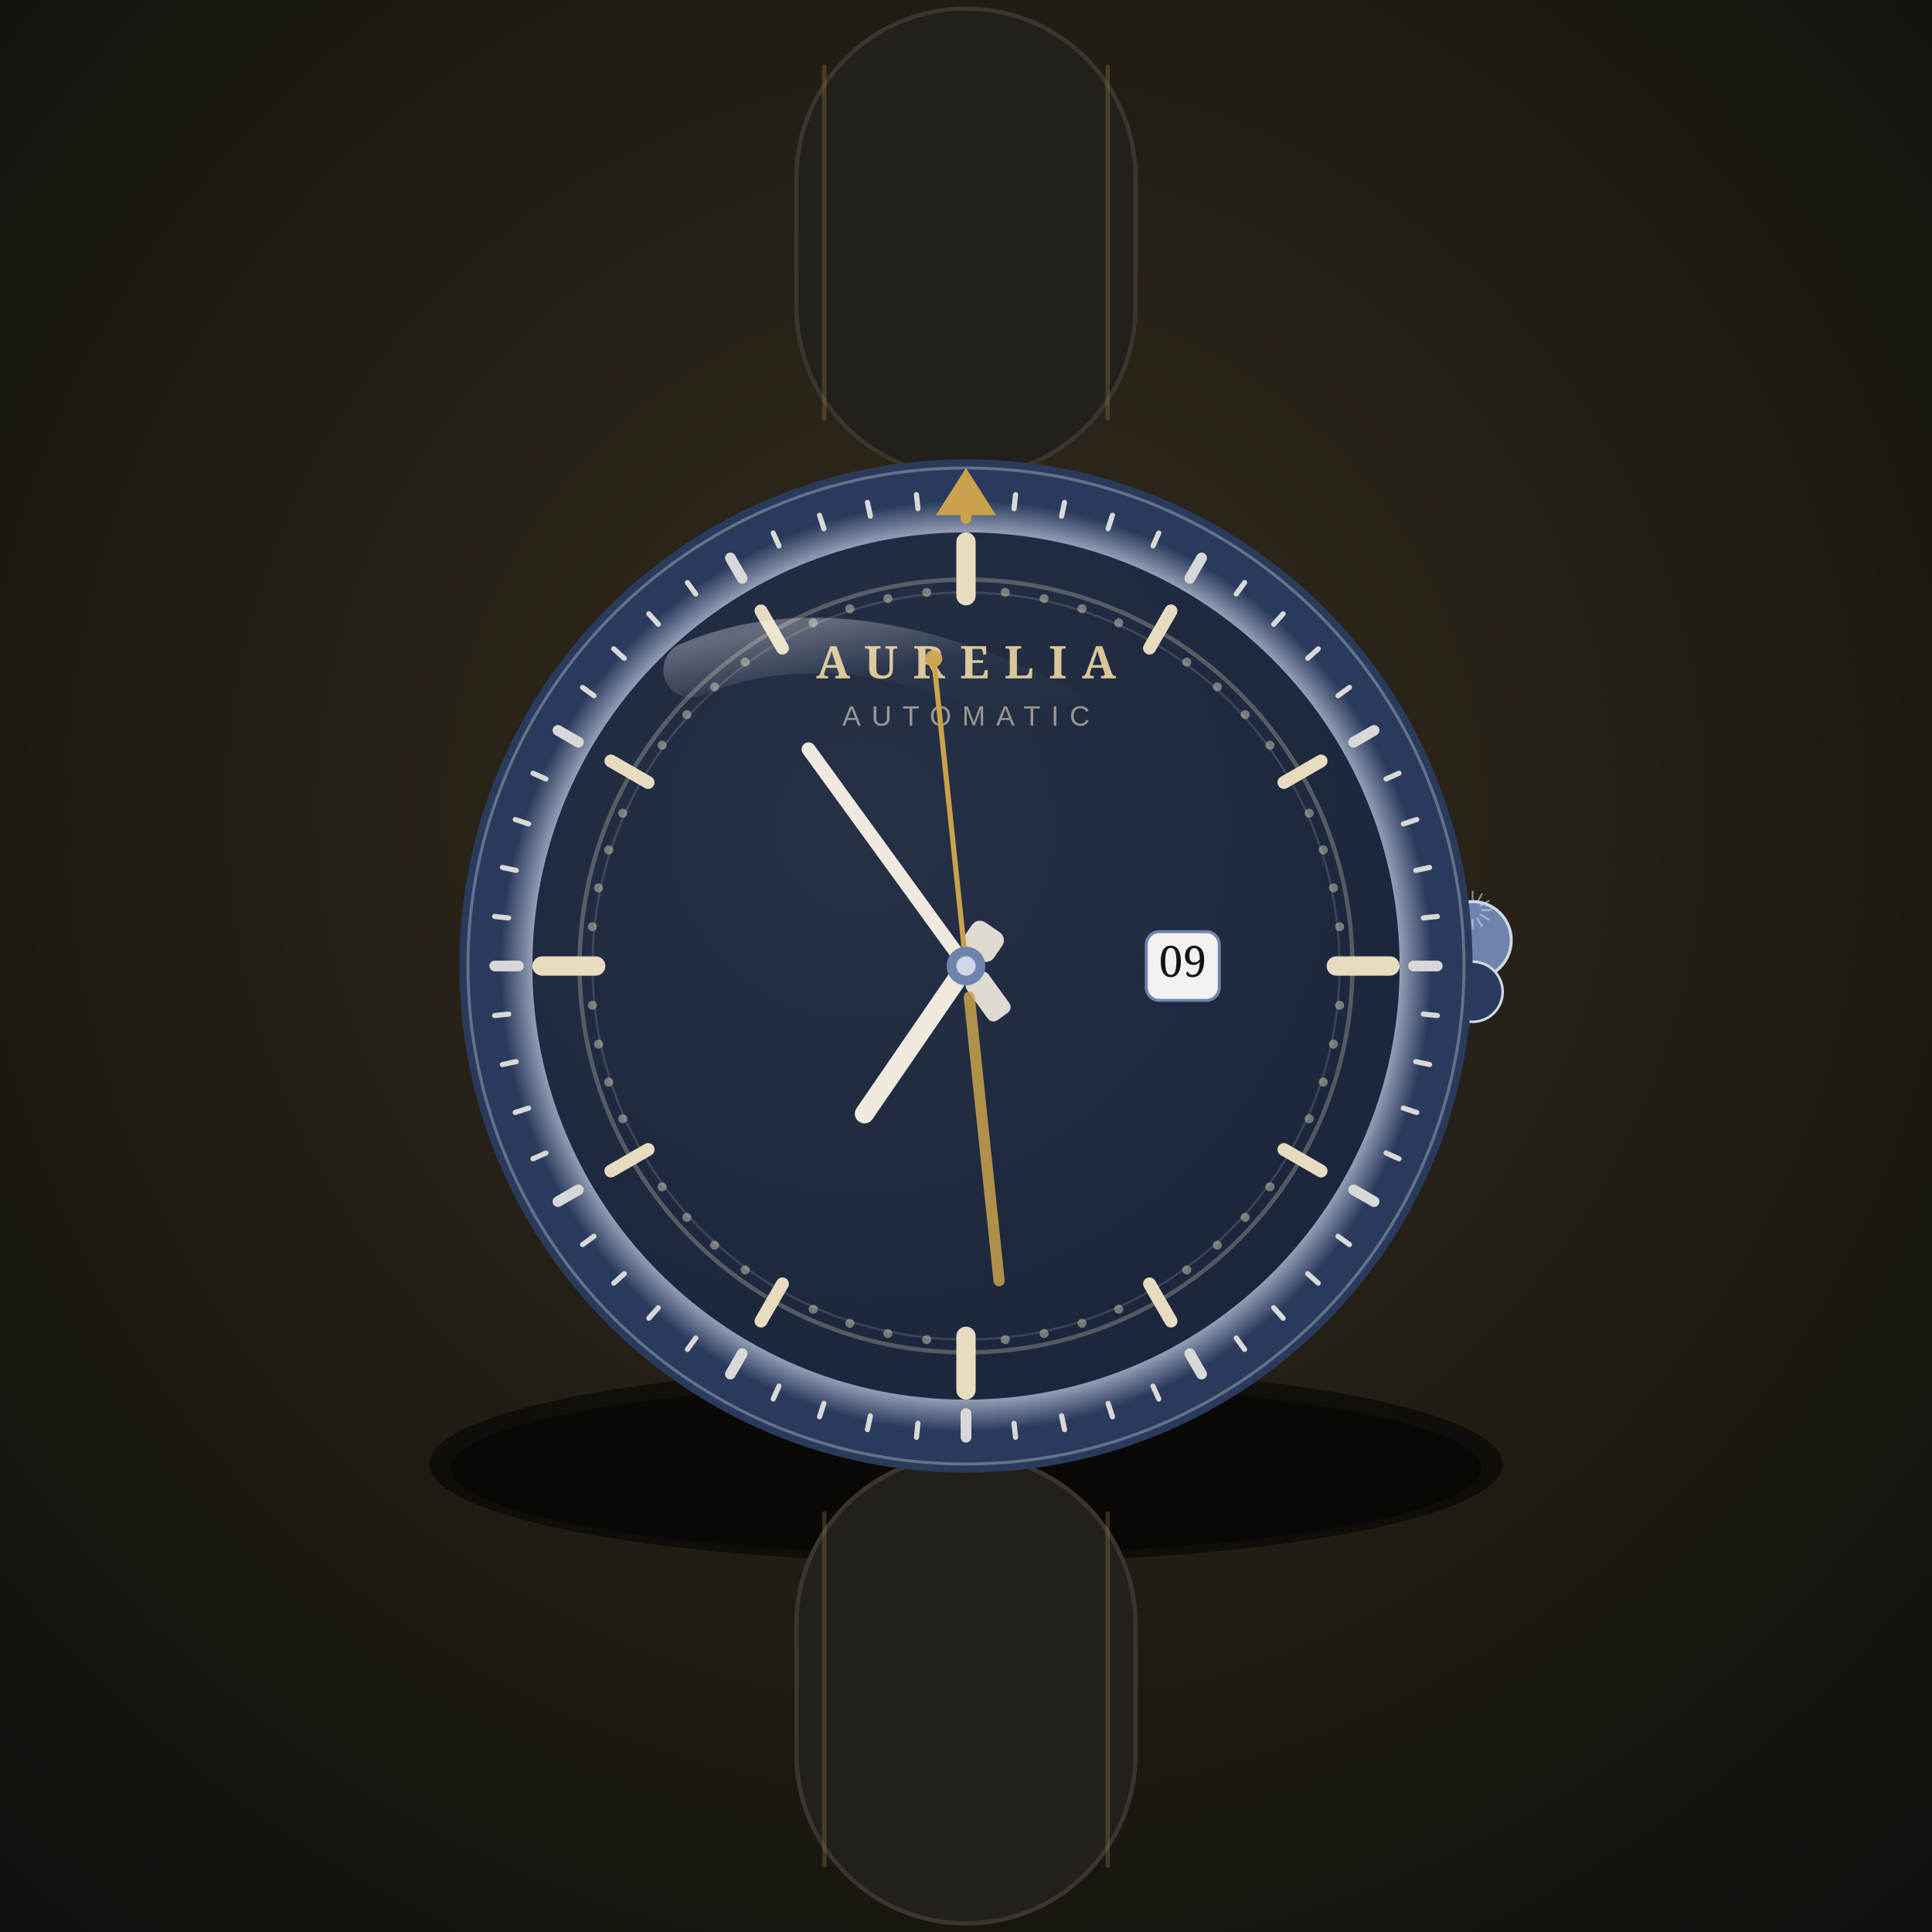
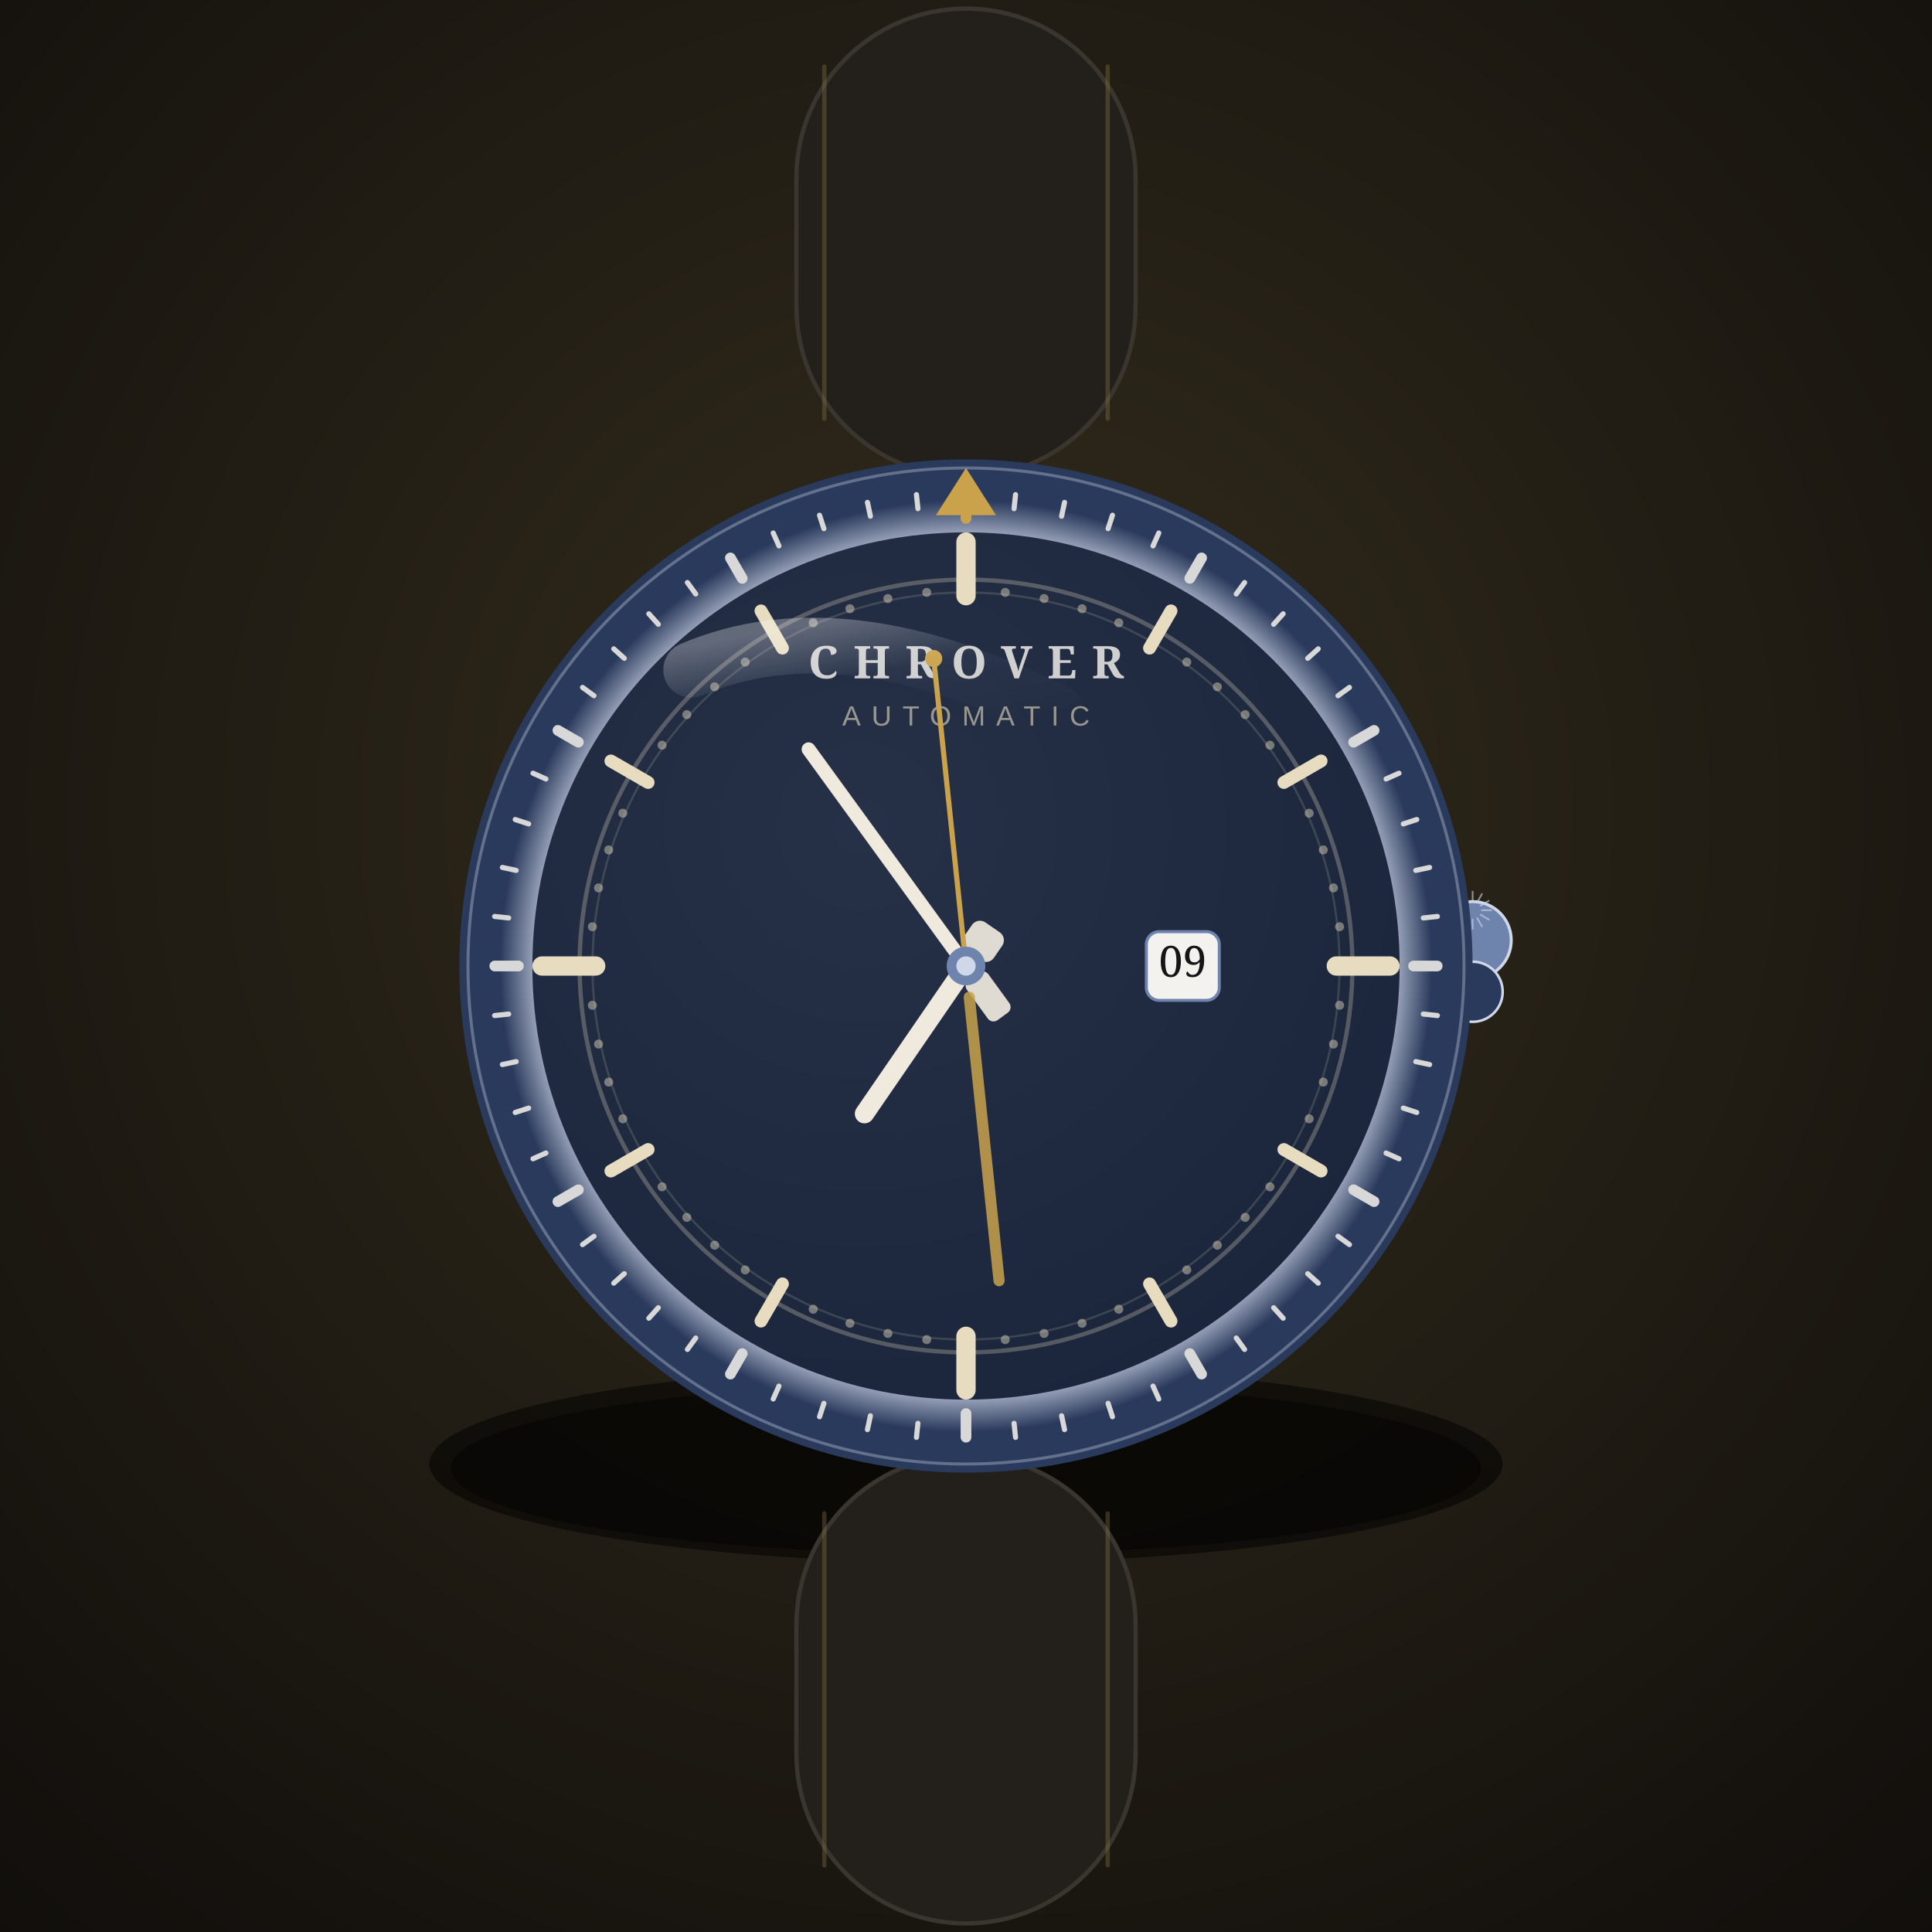
<svg xmlns="http://www.w3.org/2000/svg" width="900" height="900" viewBox="0 0 900 900" font-family="Arial, sans-serif">
  <defs>
    <radialGradient id="bg0" cx="0.5" cy="0.42" r="0.95">
      <stop offset="0%" stop-color="hsl(42 28% 16%)" />
      <stop offset="70%" stop-color="#15120e" />
      <stop offset="100%" stop-color="#0a0908" />
    </radialGradient>
    <linearGradient id="case0" x1="0" y1="0" x2="1" y2="1">
      <stop offset="0%" stop-color="#cfd7e8" />
      <stop offset="45%" stop-color="#2a3a5c" stop-opacity="0.9" />
      <stop offset="100%" stop-color="#cfd7e8" />
    </linearGradient>
    <radialGradient id="dial0" cx="0.38" cy="0.34" r="0.9">
      <stop offset="0%" stop-color="#263148" />
      <stop offset="100%" stop-color="#18233a" />
    </radialGradient>
    <radialGradient id="caseRim0" cx="0.5" cy="0.5" r="0.5">
      <stop offset="82%" stop-color="#cfd7e8" />
      <stop offset="92%" stop-color="#2a3a5c" />
      <stop offset="100%" stop-color="#2a3a5c" />
    </radialGradient>
    <linearGradient id="glass0" x1="0" y1="0" x2="1" y2="1">
      <stop offset="0%" stop-color="#fff" stop-opacity="0.32" />
      <stop offset="45%" stop-color="#fff" stop-opacity="0.04" />
      <stop offset="100%" stop-color="#fff" stop-opacity="0" />
    </linearGradient>
  </defs>
  <rect width="900" height="900" fill="url(#bg0)" />
  <ellipse cx="450" cy="682" rx="250" ry="46" fill="#000" opacity="0.5" />
  <ellipse cx="450" cy="684" rx="240" ry="40" fill="#000" opacity="0.4" />
  <g transform="scale(1) translate(0 0)">
    <rect x="371" y="4" width="158" height="218" rx="79" fill="#23201c" stroke="#3a352e" stroke-width="2" />
    <rect x="383" y="30" width="2" height="166" rx="1" fill="#8a7744" opacity="0.35" />
    <rect x="515" y="30" width="2" height="166" rx="1" fill="#8a7744" opacity="0.35" />
    <rect x="371" y="678" width="158" height="218" rx="79" fill="#23201c" stroke="#3a352e" stroke-width="2" />
    <rect x="383" y="704" width="2" height="166" rx="1" fill="#8a7744" opacity="0.35" />
    <rect x="515" y="704" width="2" height="166" rx="1" fill="#8a7744" opacity="0.35" />
    <rect x="652" y="438" width="22" height="24" rx="5" fill="#2a3a5c" stroke="#cfd7e8" stroke-width="1" />
    <circle cx="686" cy="438" r="18" fill="#6f84ad" stroke="#cfd7e8" stroke-width="1.4" />
    <circle cx="686" cy="462" r="14" fill="#2a3a5c" stroke="#cfd7e8" stroke-width="1.2" />
    <g fill="#6f84ad" stroke="#cfd7e8" stroke-opacity="0.6" stroke-width="0.8">
      <path d="M 690 424 L 695 424" />
      <path d="M 689.464 426 L 693.794 428.5" />
      <path d="M 688 427.464 L 690.5 431.794" />
      <path d="M 686 428 L 686 433" />
      <path d="M 684 427.464 L 681.5 431.794" />
      <path d="M 682.536 426 L 678.206 428.5" />
      <path d="M 682 424 L 677 424" />
      <path d="M 682.536 422 L 678.206 419.5" />
      <path d="M 684 420.536 L 681.5 416.206" />
      <path d="M 686 420 L 686 415" />
      <path d="M 688 420.536 L 690.5 416.206" />
      <path d="M 689.464 422 L 693.794 419.5" />
    </g>
    <circle cx="450" cy="450" r="236" fill="url(#caseRim0)" />
    <circle cx="450" cy="450" r="224" fill="none" stroke="#2a3a5c" stroke-width="3" />
    <circle cx="450" cy="450" r="202" fill="url(#dial0)" />
    <g>
      <path d="M 436 240 L 464 240 L 450 218 Z" fill="#c9a24b" />
      <g transform="rotate(0 450 450)">
        <rect x="447.5" y="228" width="5" height="16" rx="2.5" fill="#c9a24b" />
      </g>
      <g transform="rotate(6 450 450)">
        <rect x="448.8" y="228" width="2.4" height="9" rx="1.2" fill="#d8d8d8" />
      </g>
      <g transform="rotate(12 450 450)">
        <rect x="448.8" y="228" width="2.4" height="9" rx="1.2" fill="#d8d8d8" />
      </g>
      <g transform="rotate(18 450 450)">
        <rect x="448.8" y="228" width="2.4" height="9" rx="1.2" fill="#d8d8d8" />
      </g>
      <g transform="rotate(24 450 450)">
        <rect x="448.8" y="228" width="2.4" height="9" rx="1.2" fill="#d8d8d8" />
      </g>
      <g transform="rotate(30 450 450)">
        <rect x="447.5" y="228" width="5" height="16" rx="2.5" fill="#d8d8d8" />
      </g>
      <g transform="rotate(36 450 450)">
        <rect x="448.8" y="228" width="2.4" height="9" rx="1.2" fill="#d8d8d8" />
      </g>
      <g transform="rotate(42 450 450)">
        <rect x="448.8" y="228" width="2.4" height="9" rx="1.2" fill="#d8d8d8" />
      </g>
      <g transform="rotate(48 450 450)">
        <rect x="448.8" y="228" width="2.4" height="9" rx="1.2" fill="#d8d8d8" />
      </g>
      <g transform="rotate(54 450 450)">
        <rect x="448.8" y="228" width="2.4" height="9" rx="1.2" fill="#d8d8d8" />
      </g>
      <g transform="rotate(60 450 450)">
        <rect x="447.5" y="228" width="5" height="16" rx="2.5" fill="#d8d8d8" />
      </g>
      <g transform="rotate(66 450 450)">
        <rect x="448.8" y="228" width="2.4" height="9" rx="1.2" fill="#d8d8d8" />
      </g>
      <g transform="rotate(72 450 450)">
        <rect x="448.8" y="228" width="2.4" height="9" rx="1.2" fill="#d8d8d8" />
      </g>
      <g transform="rotate(78 450 450)">
        <rect x="448.8" y="228" width="2.4" height="9" rx="1.2" fill="#d8d8d8" />
      </g>
      <g transform="rotate(84 450 450)">
        <rect x="448.8" y="228" width="2.4" height="9" rx="1.2" fill="#d8d8d8" />
      </g>
      <g transform="rotate(90 450 450)">
        <rect x="447.5" y="228" width="5" height="16" rx="2.5" fill="#d8d8d8" />
      </g>
      <g transform="rotate(96 450 450)">
        <rect x="448.8" y="228" width="2.4" height="9" rx="1.2" fill="#d8d8d8" />
      </g>
      <g transform="rotate(102 450 450)">
        <rect x="448.8" y="228" width="2.4" height="9" rx="1.2" fill="#d8d8d8" />
      </g>
      <g transform="rotate(108 450 450)">
        <rect x="448.8" y="228" width="2.4" height="9" rx="1.2" fill="#d8d8d8" />
      </g>
      <g transform="rotate(114 450 450)">
        <rect x="448.8" y="228" width="2.4" height="9" rx="1.2" fill="#d8d8d8" />
      </g>
      <g transform="rotate(120 450 450)">
        <rect x="447.5" y="228" width="5" height="16" rx="2.5" fill="#d8d8d8" />
      </g>
      <g transform="rotate(126 450 450)">
        <rect x="448.8" y="228" width="2.4" height="9" rx="1.2" fill="#d8d8d8" />
      </g>
      <g transform="rotate(132 450 450)">
        <rect x="448.8" y="228" width="2.4" height="9" rx="1.2" fill="#d8d8d8" />
      </g>
      <g transform="rotate(138 450 450)">
        <rect x="448.8" y="228" width="2.4" height="9" rx="1.2" fill="#d8d8d8" />
      </g>
      <g transform="rotate(144 450 450)">
        <rect x="448.8" y="228" width="2.4" height="9" rx="1.2" fill="#d8d8d8" />
      </g>
      <g transform="rotate(150 450 450)">
        <rect x="447.5" y="228" width="5" height="16" rx="2.5" fill="#d8d8d8" />
      </g>
      <g transform="rotate(156 450 450)">
        <rect x="448.8" y="228" width="2.4" height="9" rx="1.2" fill="#d8d8d8" />
      </g>
      <g transform="rotate(162 450 450)">
        <rect x="448.8" y="228" width="2.4" height="9" rx="1.2" fill="#d8d8d8" />
      </g>
      <g transform="rotate(168 450 450)">
        <rect x="448.8" y="228" width="2.4" height="9" rx="1.2" fill="#d8d8d8" />
      </g>
      <g transform="rotate(174 450 450)">
        <rect x="448.8" y="228" width="2.4" height="9" rx="1.2" fill="#d8d8d8" />
      </g>
      <g transform="rotate(180 450 450)">
        <rect x="447.5" y="228" width="5" height="16" rx="2.5" fill="#d8d8d8" />
      </g>
      <g transform="rotate(186 450 450)">
        <rect x="448.8" y="228" width="2.4" height="9" rx="1.2" fill="#d8d8d8" />
      </g>
      <g transform="rotate(192 450 450)">
        <rect x="448.8" y="228" width="2.4" height="9" rx="1.2" fill="#d8d8d8" />
      </g>
      <g transform="rotate(198 450 450)">
        <rect x="448.8" y="228" width="2.4" height="9" rx="1.2" fill="#d8d8d8" />
      </g>
      <g transform="rotate(204 450 450)">
        <rect x="448.8" y="228" width="2.4" height="9" rx="1.2" fill="#d8d8d8" />
      </g>
      <g transform="rotate(210 450 450)">
        <rect x="447.5" y="228" width="5" height="16" rx="2.5" fill="#d8d8d8" />
      </g>
      <g transform="rotate(216 450 450)">
        <rect x="448.8" y="228" width="2.4" height="9" rx="1.2" fill="#d8d8d8" />
      </g>
      <g transform="rotate(222 450 450)">
        <rect x="448.8" y="228" width="2.4" height="9" rx="1.2" fill="#d8d8d8" />
      </g>
      <g transform="rotate(228 450 450)">
        <rect x="448.8" y="228" width="2.4" height="9" rx="1.2" fill="#d8d8d8" />
      </g>
      <g transform="rotate(234 450 450)">
        <rect x="448.8" y="228" width="2.4" height="9" rx="1.2" fill="#d8d8d8" />
      </g>
      <g transform="rotate(240 450 450)">
        <rect x="447.5" y="228" width="5" height="16" rx="2.5" fill="#d8d8d8" />
      </g>
      <g transform="rotate(246 450 450)">
        <rect x="448.8" y="228" width="2.4" height="9" rx="1.2" fill="#d8d8d8" />
      </g>
      <g transform="rotate(252 450 450)">
        <rect x="448.8" y="228" width="2.4" height="9" rx="1.2" fill="#d8d8d8" />
      </g>
      <g transform="rotate(258 450 450)">
        <rect x="448.8" y="228" width="2.4" height="9" rx="1.2" fill="#d8d8d8" />
      </g>
      <g transform="rotate(264 450 450)">
        <rect x="448.8" y="228" width="2.4" height="9" rx="1.2" fill="#d8d8d8" />
      </g>
      <g transform="rotate(270 450 450)">
        <rect x="447.5" y="228" width="5" height="16" rx="2.5" fill="#d8d8d8" />
      </g>
      <g transform="rotate(276 450 450)">
        <rect x="448.8" y="228" width="2.4" height="9" rx="1.2" fill="#d8d8d8" />
      </g>
      <g transform="rotate(282 450 450)">
        <rect x="448.8" y="228" width="2.4" height="9" rx="1.2" fill="#d8d8d8" />
      </g>
      <g transform="rotate(288 450 450)">
        <rect x="448.8" y="228" width="2.4" height="9" rx="1.2" fill="#d8d8d8" />
      </g>
      <g transform="rotate(294 450 450)">
        <rect x="448.8" y="228" width="2.4" height="9" rx="1.2" fill="#d8d8d8" />
      </g>
      <g transform="rotate(300 450 450)">
        <rect x="447.5" y="228" width="5" height="16" rx="2.5" fill="#d8d8d8" />
      </g>
      <g transform="rotate(306 450 450)">
        <rect x="448.8" y="228" width="2.4" height="9" rx="1.2" fill="#d8d8d8" />
      </g>
      <g transform="rotate(312 450 450)">
        <rect x="448.8" y="228" width="2.4" height="9" rx="1.2" fill="#d8d8d8" />
      </g>
      <g transform="rotate(318 450 450)">
        <rect x="448.8" y="228" width="2.4" height="9" rx="1.2" fill="#d8d8d8" />
      </g>
      <g transform="rotate(324 450 450)">
        <rect x="448.8" y="228" width="2.4" height="9" rx="1.2" fill="#d8d8d8" />
      </g>
      <g transform="rotate(330 450 450)">
        <rect x="447.5" y="228" width="5" height="16" rx="2.5" fill="#d8d8d8" />
      </g>
      <g transform="rotate(336 450 450)">
        <rect x="448.8" y="228" width="2.4" height="9" rx="1.2" fill="#d8d8d8" />
      </g>
      <g transform="rotate(342 450 450)">
        <rect x="448.8" y="228" width="2.4" height="9" rx="1.2" fill="#d8d8d8" />
      </g>
      <g transform="rotate(348 450 450)">
        <rect x="448.8" y="228" width="2.4" height="9" rx="1.2" fill="#d8d8d8" />
      </g>
      <g transform="rotate(354 450 450)">
        <rect x="448.8" y="228" width="2.4" height="9" rx="1.2" fill="#d8d8d8" />
      </g>
    </g>
    <circle cx="450" cy="450" r="180" fill="none" stroke="rgba(232,220,192,0.28)" stroke-width="2" />
    <circle cx="450" cy="450" r="174" fill="none" stroke="rgba(232,220,192,0.16)" stroke-width="1" />
    <g transform="rotate(6 450 450)">
      <circle cx="450" cy="275" r="2.1" fill="rgba(232,220,192,0.45)" />
    </g>
    <g transform="rotate(12 450 450)">
      <circle cx="450" cy="275" r="2.1" fill="rgba(232,220,192,0.45)" />
    </g>
    <g transform="rotate(18 450 450)">
      <circle cx="450" cy="275" r="2.1" fill="rgba(232,220,192,0.45)" />
    </g>
    <g transform="rotate(24 450 450)">
      <circle cx="450" cy="275" r="2.1" fill="rgba(232,220,192,0.45)" />
    </g>
    <g transform="rotate(36 450 450)">
      <circle cx="450" cy="275" r="2.1" fill="rgba(232,220,192,0.45)" />
    </g>
    <g transform="rotate(42 450 450)">
      <circle cx="450" cy="275" r="2.1" fill="rgba(232,220,192,0.45)" />
    </g>
    <g transform="rotate(48 450 450)">
      <circle cx="450" cy="275" r="2.1" fill="rgba(232,220,192,0.45)" />
    </g>
    <g transform="rotate(54 450 450)">
      <circle cx="450" cy="275" r="2.1" fill="rgba(232,220,192,0.45)" />
    </g>
    <g transform="rotate(66 450 450)">
      <circle cx="450" cy="275" r="2.1" fill="rgba(232,220,192,0.45)" />
    </g>
    <g transform="rotate(72 450 450)">
      <circle cx="450" cy="275" r="2.1" fill="rgba(232,220,192,0.45)" />
    </g>
    <g transform="rotate(78 450 450)">
      <circle cx="450" cy="275" r="2.1" fill="rgba(232,220,192,0.45)" />
    </g>
    <g transform="rotate(84 450 450)">
      <circle cx="450" cy="275" r="2.1" fill="rgba(232,220,192,0.45)" />
    </g>
    <g transform="rotate(96 450 450)">
      <circle cx="450" cy="275" r="2.1" fill="rgba(232,220,192,0.45)" />
    </g>
    <g transform="rotate(102 450 450)">
      <circle cx="450" cy="275" r="2.1" fill="rgba(232,220,192,0.45)" />
    </g>
    <g transform="rotate(108 450 450)">
      <circle cx="450" cy="275" r="2.1" fill="rgba(232,220,192,0.45)" />
    </g>
    <g transform="rotate(114 450 450)">
      <circle cx="450" cy="275" r="2.1" fill="rgba(232,220,192,0.45)" />
    </g>
    <g transform="rotate(126 450 450)">
      <circle cx="450" cy="275" r="2.1" fill="rgba(232,220,192,0.45)" />
    </g>
    <g transform="rotate(132 450 450)">
      <circle cx="450" cy="275" r="2.1" fill="rgba(232,220,192,0.45)" />
    </g>
    <g transform="rotate(138 450 450)">
      <circle cx="450" cy="275" r="2.1" fill="rgba(232,220,192,0.45)" />
    </g>
    <g transform="rotate(144 450 450)">
      <circle cx="450" cy="275" r="2.1" fill="rgba(232,220,192,0.45)" />
    </g>
    <g transform="rotate(156 450 450)">
      <circle cx="450" cy="275" r="2.1" fill="rgba(232,220,192,0.45)" />
    </g>
    <g transform="rotate(162 450 450)">
      <circle cx="450" cy="275" r="2.1" fill="rgba(232,220,192,0.45)" />
    </g>
    <g transform="rotate(168 450 450)">
      <circle cx="450" cy="275" r="2.1" fill="rgba(232,220,192,0.45)" />
    </g>
    <g transform="rotate(174 450 450)">
      <circle cx="450" cy="275" r="2.1" fill="rgba(232,220,192,0.45)" />
    </g>
    <g transform="rotate(186 450 450)">
      <circle cx="450" cy="275" r="2.1" fill="rgba(232,220,192,0.45)" />
    </g>
    <g transform="rotate(192 450 450)">
      <circle cx="450" cy="275" r="2.1" fill="rgba(232,220,192,0.45)" />
    </g>
    <g transform="rotate(198 450 450)">
      <circle cx="450" cy="275" r="2.1" fill="rgba(232,220,192,0.45)" />
    </g>
    <g transform="rotate(204 450 450)">
      <circle cx="450" cy="275" r="2.1" fill="rgba(232,220,192,0.45)" />
    </g>
    <g transform="rotate(216 450 450)">
      <circle cx="450" cy="275" r="2.1" fill="rgba(232,220,192,0.45)" />
    </g>
    <g transform="rotate(222 450 450)">
      <circle cx="450" cy="275" r="2.1" fill="rgba(232,220,192,0.45)" />
    </g>
    <g transform="rotate(228 450 450)">
      <circle cx="450" cy="275" r="2.1" fill="rgba(232,220,192,0.45)" />
    </g>
    <g transform="rotate(234 450 450)">
      <circle cx="450" cy="275" r="2.1" fill="rgba(232,220,192,0.45)" />
    </g>
    <g transform="rotate(246 450 450)">
      <circle cx="450" cy="275" r="2.1" fill="rgba(232,220,192,0.45)" />
    </g>
    <g transform="rotate(252 450 450)">
      <circle cx="450" cy="275" r="2.1" fill="rgba(232,220,192,0.45)" />
    </g>
    <g transform="rotate(258 450 450)">
      <circle cx="450" cy="275" r="2.1" fill="rgba(232,220,192,0.45)" />
    </g>
    <g transform="rotate(264 450 450)">
      <circle cx="450" cy="275" r="2.1" fill="rgba(232,220,192,0.45)" />
    </g>
    <g transform="rotate(276 450 450)">
      <circle cx="450" cy="275" r="2.1" fill="rgba(232,220,192,0.45)" />
    </g>
    <g transform="rotate(282 450 450)">
      <circle cx="450" cy="275" r="2.1" fill="rgba(232,220,192,0.45)" />
    </g>
    <g transform="rotate(288 450 450)">
      <circle cx="450" cy="275" r="2.1" fill="rgba(232,220,192,0.45)" />
    </g>
    <g transform="rotate(294 450 450)">
      <circle cx="450" cy="275" r="2.1" fill="rgba(232,220,192,0.45)" />
    </g>
    <g transform="rotate(306 450 450)">
      <circle cx="450" cy="275" r="2.1" fill="rgba(232,220,192,0.45)" />
    </g>
    <g transform="rotate(312 450 450)">
      <circle cx="450" cy="275" r="2.1" fill="rgba(232,220,192,0.45)" />
    </g>
    <g transform="rotate(318 450 450)">
      <circle cx="450" cy="275" r="2.1" fill="rgba(232,220,192,0.45)" />
    </g>
    <g transform="rotate(324 450 450)">
      <circle cx="450" cy="275" r="2.1" fill="rgba(232,220,192,0.45)" />
    </g>
    <g transform="rotate(336 450 450)">
      <circle cx="450" cy="275" r="2.1" fill="rgba(232,220,192,0.45)" />
    </g>
    <g transform="rotate(342 450 450)">
      <circle cx="450" cy="275" r="2.1" fill="rgba(232,220,192,0.45)" />
    </g>
    <g transform="rotate(348 450 450)">
      <circle cx="450" cy="275" r="2.1" fill="rgba(232,220,192,0.45)" />
    </g>
    <g transform="rotate(354 450 450)">
      <circle cx="450" cy="275" r="2.1" fill="rgba(232,220,192,0.45)" />
    </g>
    <g transform="rotate(0 450 450)">
      <rect x="445.5" y="248" width="9" height="34" rx="4.5" fill="#e8dcc0" />
    </g>
    <g transform="rotate(30 450 450)">
      <rect x="447" y="256" width="6" height="26" rx="3" fill="#e8dcc0" />
    </g>
    <g transform="rotate(60 450 450)">
      <rect x="447" y="256" width="6" height="26" rx="3" fill="#e8dcc0" />
    </g>
    <g transform="rotate(90 450 450)">
      <rect x="445.5" y="248" width="9" height="34" rx="4.5" fill="#e8dcc0" />
    </g>
    <g transform="rotate(120 450 450)">
      <rect x="447" y="256" width="6" height="26" rx="3" fill="#e8dcc0" />
    </g>
    <g transform="rotate(150 450 450)">
      <rect x="447" y="256" width="6" height="26" rx="3" fill="#e8dcc0" />
    </g>
    <g transform="rotate(180 450 450)">
      <rect x="445.5" y="248" width="9" height="34" rx="4.5" fill="#e8dcc0" />
    </g>
    <g transform="rotate(210 450 450)">
      <rect x="447" y="256" width="6" height="26" rx="3" fill="#e8dcc0" />
    </g>
    <g transform="rotate(240 450 450)">
      <rect x="447" y="256" width="6" height="26" rx="3" fill="#e8dcc0" />
    </g>
    <g transform="rotate(270 450 450)">
      <rect x="445.5" y="248" width="9" height="34" rx="4.5" fill="#e8dcc0" />
    </g>
    <g transform="rotate(300 450 450)">
      <rect x="447" y="256" width="6" height="26" rx="3" fill="#e8dcc0" />
    </g>
    <g transform="rotate(330 450 450)">
      <rect x="447" y="256" width="6" height="26" rx="3" fill="#e8dcc0" />
    </g>
-     <text x="450" y="316" text-anchor="middle" font-family="Georgia, serif" font-size="21" letter-spacing="7" fill="#d9c697" font-weight="600">AURELIA</text>
+     <text x="450" y="316" text-anchor="middle" font-family="Georgia, serif" font-size="21" letter-spacing="7" fill="#cfcfcf" font-weight="600">CHROVER</text>
    <text x="450" y="338" text-anchor="middle" font-family="Arial, sans-serif" font-size="13" letter-spacing="5" fill="rgba(232,220,192,0.6)">AUTOMATIC</text>
    <g>
      <rect x="534" y="434" width="34" height="32" rx="6" fill="#f4f2ee" stroke="#6f84ad" stroke-width="1.4" />
      <text x="551" y="455" text-anchor="middle" font-family="Georgia, serif" font-size="20" fill="#151515">09</text>
    </g>
    <g transform="rotate(214.5 450 450)">
      <rect x="445.5" y="362" width="9" height="88" rx="4.5" fill="#efe9de" />
      <rect x="441.45" y="456" width="17.1" height="15.84" rx="4.5" fill="#efe9de" opacity="0.92" />
    </g>
    <g transform="rotate(-36 450 450)">
      <rect x="446.75" y="322" width="6.5" height="128" rx="3.25" fill="#efe9de" />
      <rect x="443.825" y="456" width="12.35" height="23.04" rx="3.25" fill="#efe9de" opacity="0.92" />
    </g>
    <g transform="rotate(-6 450 450)">
      <rect x="448.8" y="308" width="2.4" height="142" rx="1.2" fill="#c9a24b" />
      <circle cx="450" cy="306" r="4" fill="#c9a24b" />
      <rect x="447.4" y="462" width="5.2" height="138" rx="2.6" fill="#c9a24b" opacity="0.85" />
    </g>
    <circle cx="450" cy="450" r="9" fill="#6f84ad" />
    <circle cx="450" cy="450" r="4.5" fill="#cfd7e8" />
    <rect x="449" y="448.5" width="2" height="26" rx="1" fill="#cfd7e8" opacity="0" />
    <path d="M 322 312 Q 392 282 492 332" fill="none" stroke="url(#glass0)" stroke-width="26" stroke-linecap="round" opacity="0.9" />
    <circle cx="450" cy="450" r="232" fill="none" stroke="#cfd7e8" stroke-opacity="0.35" stroke-width="1.4" />
  </g>
</svg>
